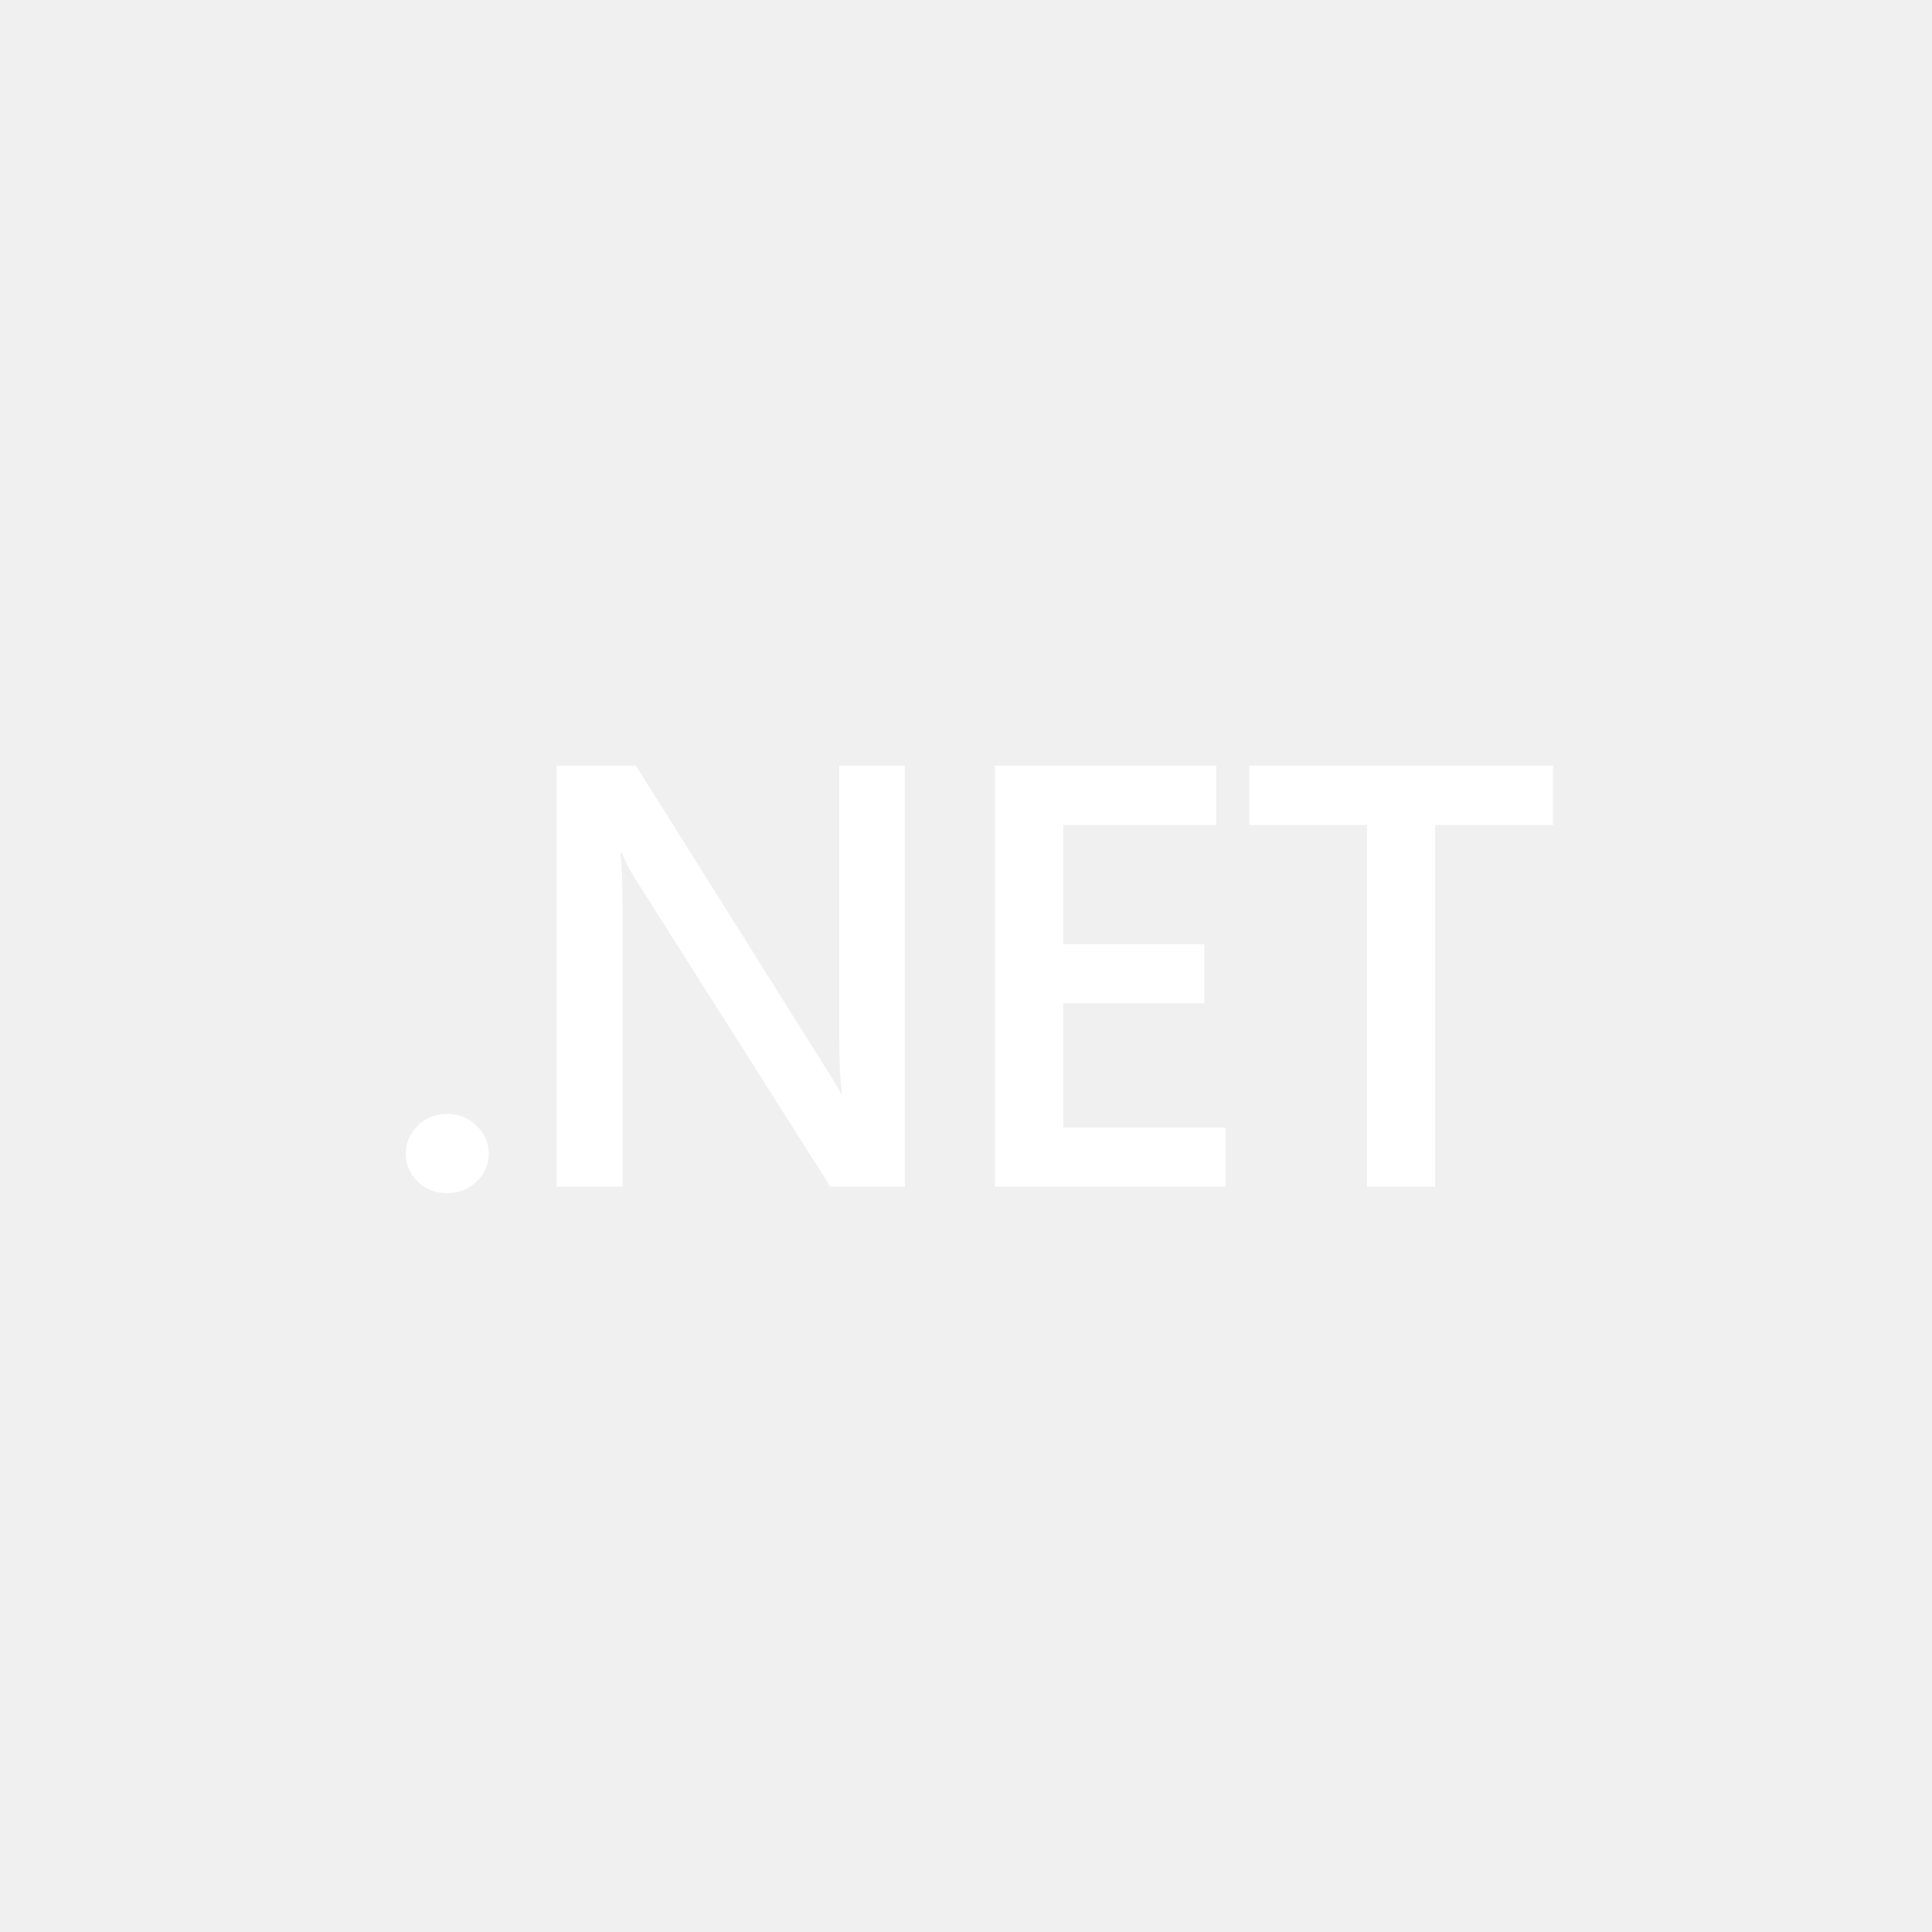
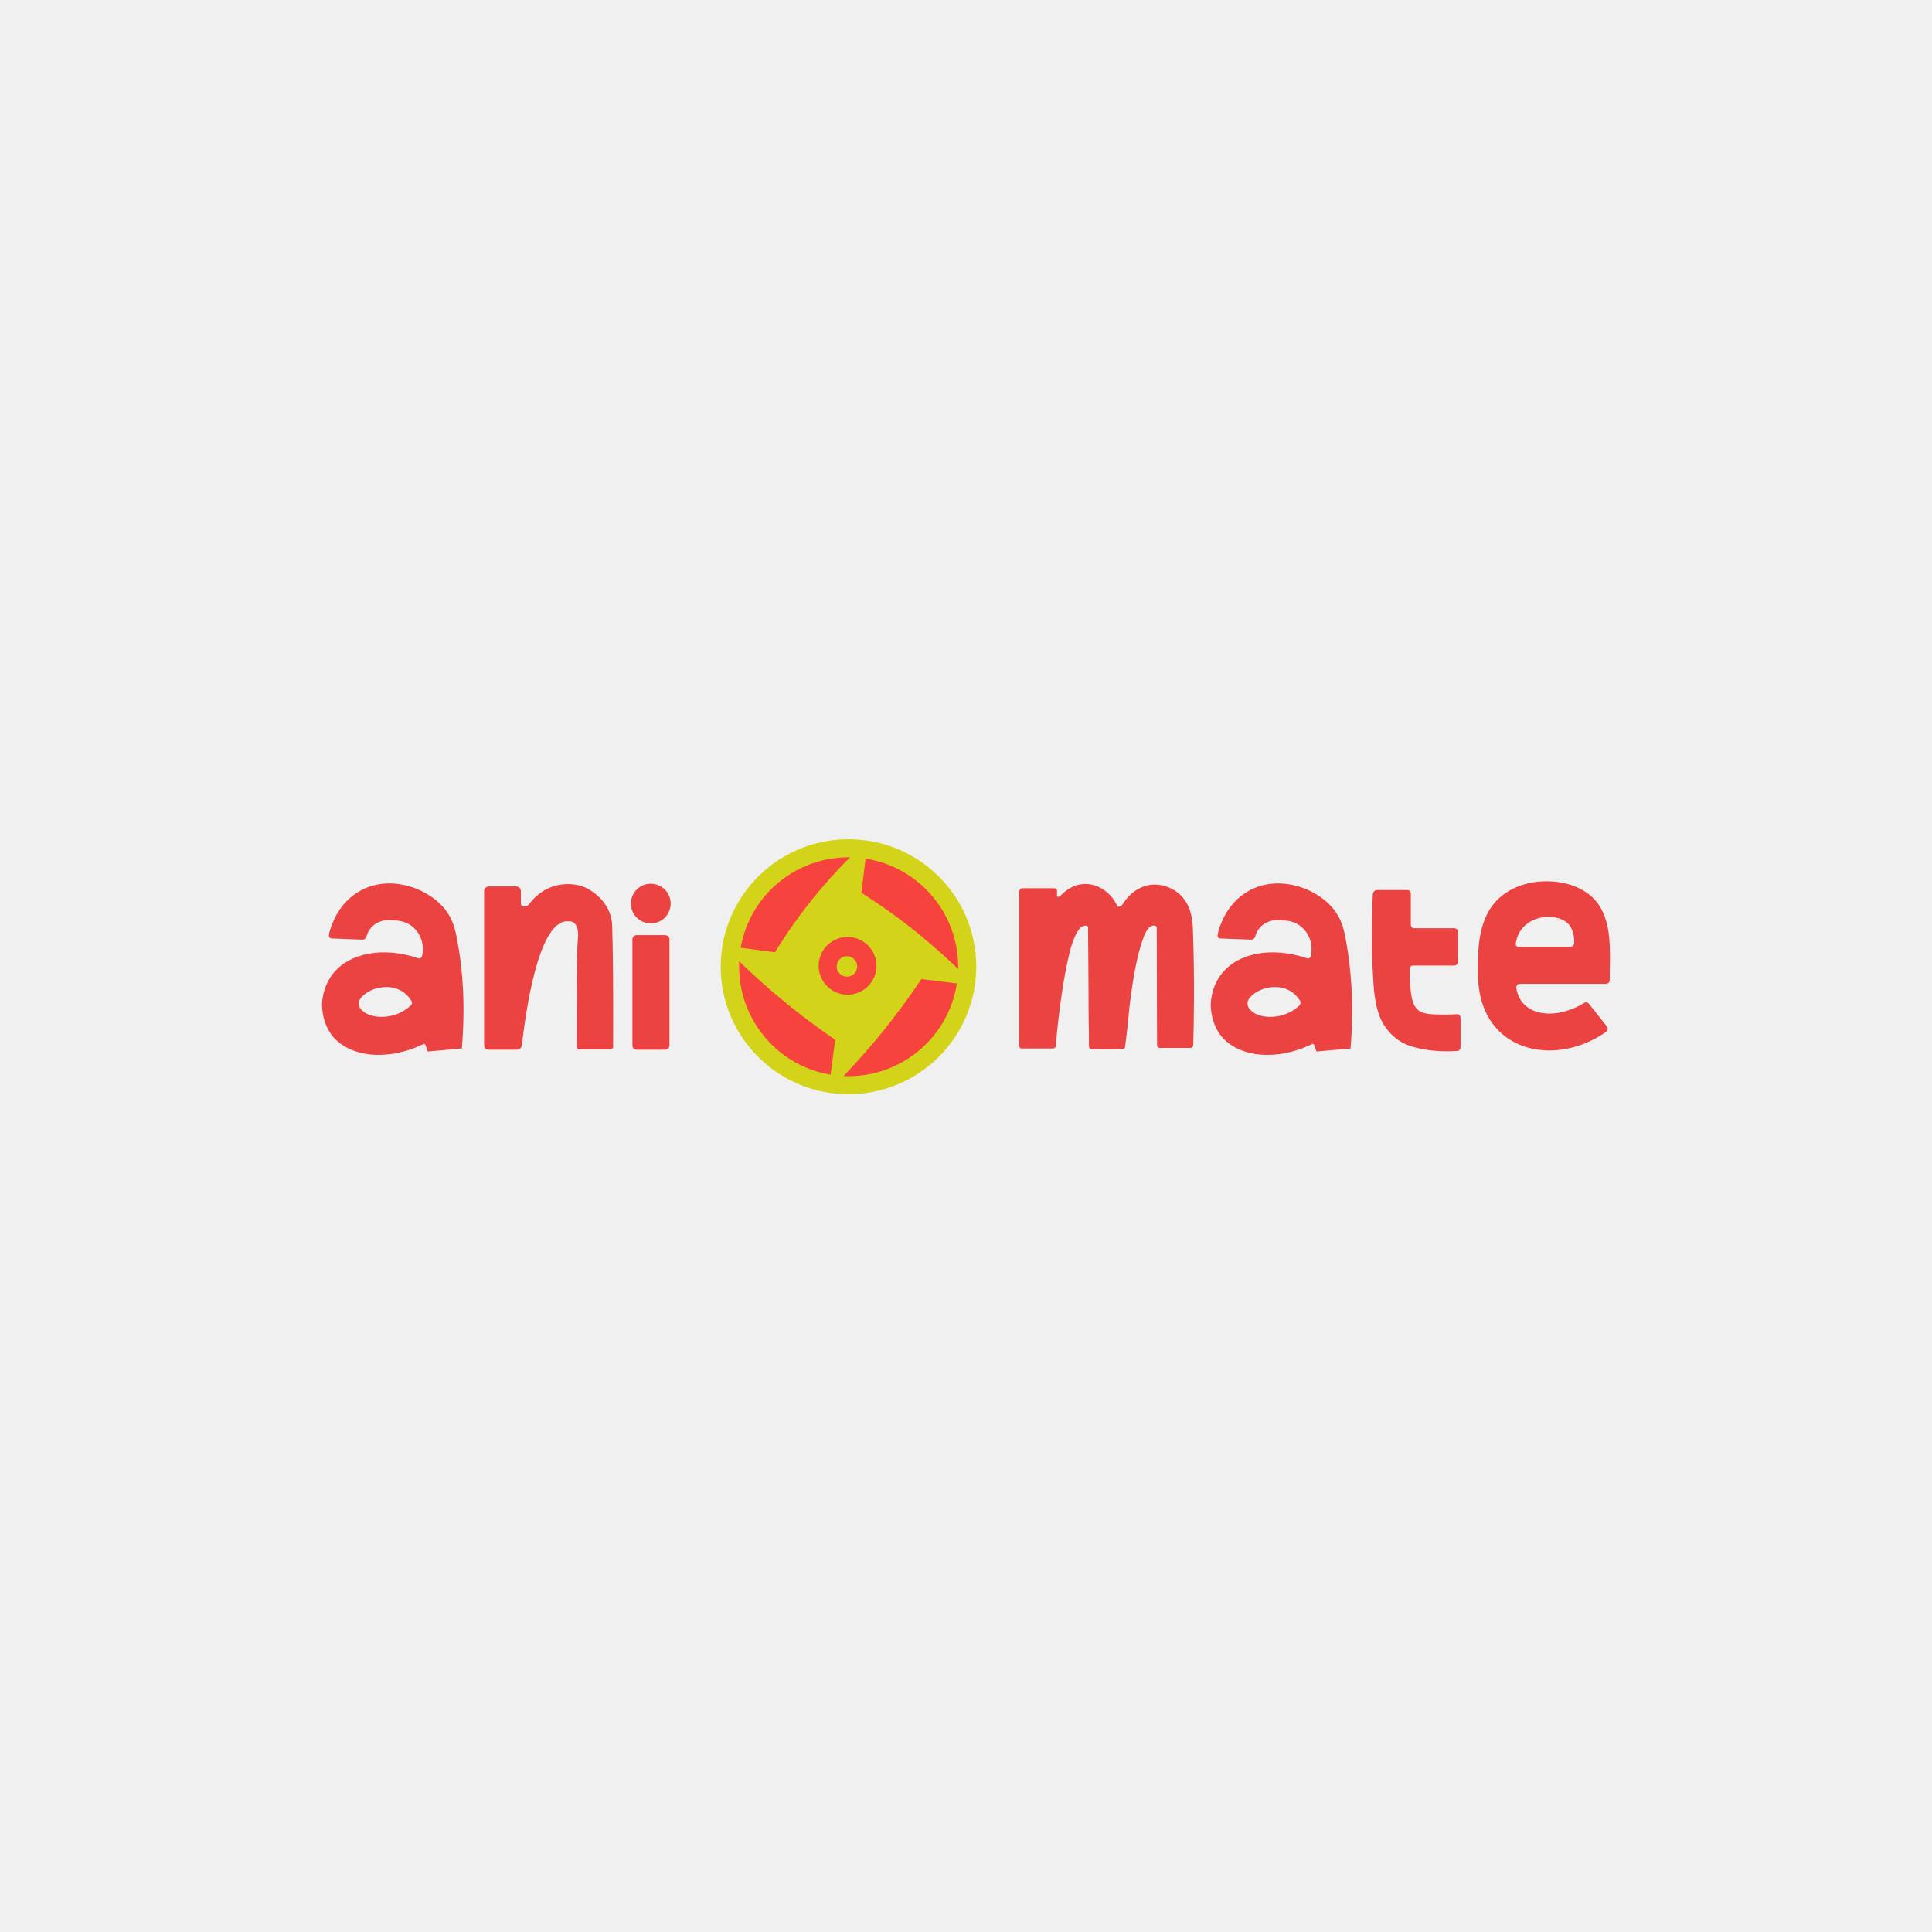
- <svg xmlns="http://www.w3.org/2000/svg" width="456" height="456" viewBox="0 0 456 456" version="1.1" xml:space="preserve" style="fill-rule:evenodd;clip-rule:evenodd;stroke-linejoin:round;stroke-miterlimit:2;">
-   <path d="m 105.5,281.609 c -2.703,0 -5.001,-0.9 -6.893,-2.702 -1.892,-1.848 -2.838,-4.042 -2.838,-6.582 0,-2.587 0.946,-4.804 2.838,-6.652 1.892,-1.848 4.19,-2.772 6.893,-2.772 2.748,0 5.068,0.924 6.96,2.772 1.937,1.848 2.906,4.064 2.906,6.652 0,2.54 -0.968,4.734 -2.906,6.582 -1.892,1.802 -4.212,2.702 -6.96,2.702 z" style="fill:#ffffff;fill-rule:nonzero;stroke-width:0.838" />
-   <path d="M 213.561,280.084 H 195.99 L 149.7,207.054 c -1.171,-1.848 -2.14,-3.765 -2.906,-5.751 h -0.406 c 0.361,2.125 0.541,6.675 0.541,13.65 v 65.132 h -15.543 v -99.36 h 18.719 l 44.737,71.298 c 1.892,2.957 3.109,4.989 3.649,6.098 h 0.27 c -0.45,-2.632 -0.676,-7.09 -0.676,-13.373 v -64.023 h 15.476 z" style="fill:#ffffff;fill-rule:nonzero;stroke-width:0.838" />
-   <path d="m 289.251,280.084 h -54.401 v -99.36 h 52.238 v 13.997 h -36.154 v 28.131 h 33.316 v 13.927 h -33.316 v 29.378 h 38.316 z" style="fill:#ffffff;fill-rule:nonzero;stroke-width:0.838" />
-   <path d="M 366.565,194.721 H 338.722 v 85.363 h -16.084 v -85.363 h -27.775 v -13.997 h 71.701 z" style="fill:#ffffff;fill-rule:nonzero;stroke-width:0.838" />
+ <svg xmlns="http://www.w3.org/2000/svg" width="128" height="128" viewBox="0 0 128 128" fill="none">
+   <path d="M30.318 62.435C30.158 61.499 29.979 60.882 29.499 60.264C28.341 58.791 25.766 57.914 23.809 59.05C22.412 59.846 21.952 61.3 21.832 61.738L21.793 61.957C21.773 62.077 21.852 62.176 21.972 62.176C22.631 62.196 23.35 62.236 24.009 62.256C24.148 62.256 24.248 62.176 24.288 62.037C24.328 61.858 24.428 61.639 24.608 61.44C25.147 60.842 25.965 60.962 26.045 60.981C26.205 60.981 26.904 60.962 27.443 61.499C27.922 61.957 28.122 62.674 27.962 63.352C27.942 63.451 27.822 63.531 27.722 63.491C25.386 62.694 23.11 63.132 22.032 64.546C21.793 64.865 21.393 65.483 21.333 66.518C21.353 67.713 21.812 68.37 22.032 68.649C23.17 70.023 25.646 70.342 28.062 69.167C28.102 69.147 28.162 69.167 28.182 69.227C28.241 69.366 28.281 69.506 28.341 69.665C29.1 69.605 29.839 69.525 30.597 69.466C30.857 66.379 30.617 64.029 30.318 62.435ZM27.223 66.598C27.083 66.737 26.884 66.897 26.624 67.036C25.746 67.514 24.548 67.474 24.009 66.956C23.929 66.897 23.789 66.737 23.769 66.518C23.749 66.219 24.009 66 24.128 65.901C24.727 65.383 25.945 65.144 26.764 65.761C26.984 65.921 27.143 66.14 27.263 66.319C27.323 66.419 27.303 66.538 27.223 66.598Z" fill="#EB4242" />
+   <path d="M89.197 62.435C89.037 61.499 88.857 60.882 88.378 60.264C87.22 58.791 84.644 57.914 82.688 59.05C81.29 59.846 80.831 61.3 80.711 61.738L80.671 61.957C80.651 62.077 80.731 62.176 80.851 62.176C81.51 62.196 82.229 62.236 82.888 62.256C83.027 62.256 83.127 62.176 83.167 62.037C83.207 61.858 83.307 61.639 83.487 61.44C84.026 60.842 84.844 60.962 84.924 60.981C85.084 60.981 85.783 60.962 86.322 61.499C86.801 61.957 87.001 62.674 86.841 63.352C86.821 63.451 86.701 63.531 86.601 63.491C84.265 62.694 81.989 63.132 80.911 64.546C80.671 64.865 80.272 65.483 80.212 66.518C80.232 67.713 80.691 68.37 80.911 68.649C82.049 70.023 84.525 70.342 86.941 69.167C86.981 69.147 87.04 69.167 87.06 69.227C87.12 69.366 87.16 69.506 87.22 69.665C87.979 69.605 88.718 69.525 89.476 69.466C89.736 66.379 89.476 64.029 89.197 62.435ZM86.102 66.598C85.962 66.737 85.763 66.897 85.503 67.036C84.624 67.514 83.427 67.474 82.888 66.956C82.808 66.897 82.668 66.737 82.648 66.518C82.628 66.219 82.888 66 83.007 65.901C83.606 65.383 84.824 65.144 85.643 65.761C85.862 65.921 86.022 66.14 86.142 66.319C86.182 66.419 86.162 66.538 86.102 66.598Z" fill="#EB4242" />
+   <path d="M32.075 59.01V69.287C32.075 69.426 32.195 69.545 32.334 69.545H34.251C34.411 69.545 34.551 69.426 34.571 69.267C34.83 67.056 35.629 61.24 37.486 61.041C37.565 61.041 37.645 61.041 37.745 61.041C37.825 61.041 37.925 61.061 38.025 61.141C38.364 61.4 38.304 62.037 38.284 62.236C38.204 63.033 38.204 65.722 38.204 69.366C38.204 69.446 38.284 69.525 38.364 69.525C39.083 69.525 39.762 69.525 40.461 69.525C40.54 69.525 40.62 69.446 40.62 69.366C40.64 65.463 40.6 62.535 40.56 61.4C40.56 61.221 40.54 60.822 40.341 60.364C39.921 59.388 39.043 58.95 38.923 58.87C38.124 58.472 37.366 58.572 37.026 58.631C35.968 58.831 35.329 59.528 35.07 59.886C34.99 60.006 34.85 60.065 34.69 60.065C34.591 60.065 34.511 59.986 34.511 59.866V59.03C34.511 58.87 34.371 58.731 34.211 58.731H32.315C32.195 58.771 32.075 58.87 32.075 59.01Z" fill="#EB4242" />
+   <path d="M43.328 61.163C44.046 61.047 44.534 60.371 44.417 59.655C44.3 58.938 43.624 58.452 42.905 58.568C42.187 58.684 41.699 59.359 41.816 60.076C41.932 60.793 42.609 61.279 43.328 61.163Z" fill="#EB4242" />
+   <path d="M44.074 61.957H42.178C42.018 61.957 41.898 62.077 41.898 62.236V69.267C41.898 69.426 42.018 69.545 42.178 69.545H44.074C44.234 69.545 44.354 69.426 44.354 69.267V62.236C44.354 62.097 44.234 61.957 44.074 61.957Z" fill="#EB4242" />
+   <path d="M67.714 58.85H69.85C69.95 58.85 70.03 58.93 70.03 59.03V59.408H70.209C70.329 59.269 70.888 58.631 71.787 58.572C72.705 58.512 73.624 59.109 74.043 60.065H74.183C74.242 60.026 74.282 60.006 74.342 59.966C74.522 59.647 75.201 58.671 76.399 58.611C77.457 58.552 78.176 59.249 78.255 59.348C78.954 60.065 79.014 61.041 79.034 61.599C79.154 64.766 79.094 68.112 79.054 69.247C79.054 69.346 78.974 69.426 78.874 69.426H76.838C76.738 69.426 76.658 69.346 76.658 69.247L76.638 61.499C76.638 61.38 76.538 61.3 76.419 61.32C76.379 61.32 76.319 61.34 76.279 61.36C76.079 61.459 75.979 61.639 75.939 61.718C75.141 63.252 74.781 67.195 74.781 67.195C74.742 67.713 74.662 68.39 74.542 69.346C74.522 69.446 74.442 69.506 74.362 69.506C73.124 69.525 73.624 69.545 72.326 69.506C72.226 69.506 72.146 69.426 72.146 69.326C72.146 68.729 72.146 68.131 72.126 67.514C72.126 66.339 72.106 65.164 72.106 63.969C72.106 63.132 72.086 62.296 72.086 61.459C72.086 61.42 72.086 61.4 72.066 61.38C72.046 61.36 72.026 61.36 72.006 61.34C71.867 61.3 71.707 61.36 71.587 61.459C71.467 61.559 71.407 61.699 71.327 61.818C70.928 62.595 70.788 63.431 70.609 64.288C70.429 65.184 70.309 66.08 70.189 66.996C70.07 67.932 69.99 68.729 69.95 69.287C69.95 69.386 69.87 69.466 69.77 69.466H67.694C67.594 69.466 67.514 69.386 67.514 69.287V59.069C67.534 58.95 67.614 58.85 67.714 58.85Z" fill="#EB4242" />
+   <path d="M91.213 58.97H93.25C93.37 58.97 93.469 59.07 93.469 59.189V61.28C93.469 61.4 93.569 61.499 93.689 61.499H96.364C96.484 61.499 96.584 61.599 96.584 61.718V63.75C96.584 63.869 96.484 63.969 96.364 63.969H93.609C93.489 63.969 93.389 64.069 93.389 64.188C93.389 64.566 93.389 64.925 93.429 65.303C93.469 65.662 93.489 66.04 93.609 66.379C93.669 66.578 93.789 66.777 93.948 66.916C94.308 67.215 94.867 67.195 95.326 67.215C95.725 67.235 96.145 67.215 96.544 67.195C96.664 67.195 96.764 67.295 96.764 67.414V69.406C96.764 69.525 96.684 69.605 96.564 69.625C95.785 69.685 95.007 69.645 94.248 69.506C93.769 69.406 93.31 69.306 92.87 69.047C92.451 68.808 92.072 68.47 91.792 68.052C91.732 67.972 91.672 67.873 91.612 67.773C91.053 66.757 91.014 65.522 90.954 64.407C90.954 64.327 90.954 64.248 90.934 64.168C90.934 64.128 90.934 64.088 90.934 64.029C90.894 63.212 90.894 62.416 90.894 61.599C90.894 60.962 90.914 60.324 90.934 59.687C90.934 59.528 90.954 59.368 90.954 59.209C90.994 59.07 91.093 58.97 91.213 58.97Z" fill="#EB4242" />
+   <path d="M105.129 59.149C104.51 58.711 103.752 58.492 102.993 58.412C101.915 58.313 100.817 58.512 99.898 59.07C98.361 60.006 97.982 61.699 97.922 63.371C97.882 64.188 97.882 65.005 98.041 65.821C98.241 66.877 98.74 67.853 99.579 68.55C101.296 69.984 104.131 69.964 106.427 68.35C106.527 68.271 106.547 68.112 106.467 68.012L105.269 66.498C105.189 66.399 105.069 66.379 104.97 66.439C103.412 67.394 101.775 67.355 100.976 66.538C100.837 66.399 100.557 66.06 100.457 65.463C100.437 65.323 100.537 65.184 100.697 65.184H106.407C106.527 65.184 106.647 65.084 106.647 64.945C106.647 63.989 106.707 63.033 106.607 62.077C106.527 61.201 106.267 60.304 105.688 59.647C105.509 59.448 105.329 59.289 105.129 59.149ZM104.051 62.734H100.597C100.497 62.734 100.417 62.654 100.417 62.535C100.457 62.276 100.537 61.918 100.797 61.579C101.416 60.742 102.773 60.484 103.672 61.021C104.251 61.38 104.311 62.117 104.291 62.495C104.291 62.635 104.171 62.734 104.051 62.734Z" fill="#EB4242" />
+   <path d="M59.224 71.28C63.238 69.622 65.144 65.031 63.481 61.028C61.819 57.024 57.217 55.122 53.203 56.781C49.189 58.439 47.283 63.03 48.946 67.034C50.608 71.038 55.21 72.939 59.224 71.28Z" fill="#F6433E" />
+   <path d="M56.213 56.799C60.227 56.799 63.481 60.045 63.481 64.049C63.481 68.052 60.227 71.298 56.213 71.298C52.2 71.298 48.966 68.032 48.966 64.029C48.966 60.026 52.22 56.799 56.213 56.799ZM56.213 55.604C51.541 55.604 47.748 59.388 47.748 64.049C47.748 68.709 51.541 72.493 56.213 72.493C60.885 72.493 64.679 68.709 64.679 64.049C64.679 59.368 60.885 55.604 56.213 55.604Z" fill="#D3D41A" />
+   <path d="M60.885 61.898C59.548 60.802 58.25 59.906 57.072 59.149C57.212 57.994 57.351 56.839 57.491 55.684C56.673 56.421 55.834 57.257 54.995 58.193C53.458 59.906 52.26 61.599 51.342 63.093C50.204 62.933 49.046 62.794 47.908 62.635C48.846 63.59 49.884 64.586 51.062 65.602C52.54 66.877 53.997 67.972 55.335 68.888C55.175 70.043 55.035 71.198 54.876 72.334C55.954 71.258 57.092 70.023 58.25 68.629C59.328 67.315 60.246 66.06 61.045 64.865C62.223 65.005 63.421 65.164 64.599 65.303C63.561 64.248 62.323 63.073 60.885 61.898ZM56.154 65.901C55.095 65.901 54.237 65.044 54.237 63.989C54.237 62.933 55.095 62.077 56.154 62.077C57.212 62.077 58.07 62.933 58.07 63.989C58.07 65.044 57.212 65.901 56.154 65.901Z" fill="#D3D41A" />
+   <path d="M56.114 63.352C55.734 63.352 55.435 63.65 55.435 64.029C55.435 64.407 55.734 64.706 56.114 64.706C56.493 64.706 56.792 64.407 56.792 64.029C56.792 63.65 56.473 63.352 56.114 63.352Z" fill="#D3D41A" />
</svg>
